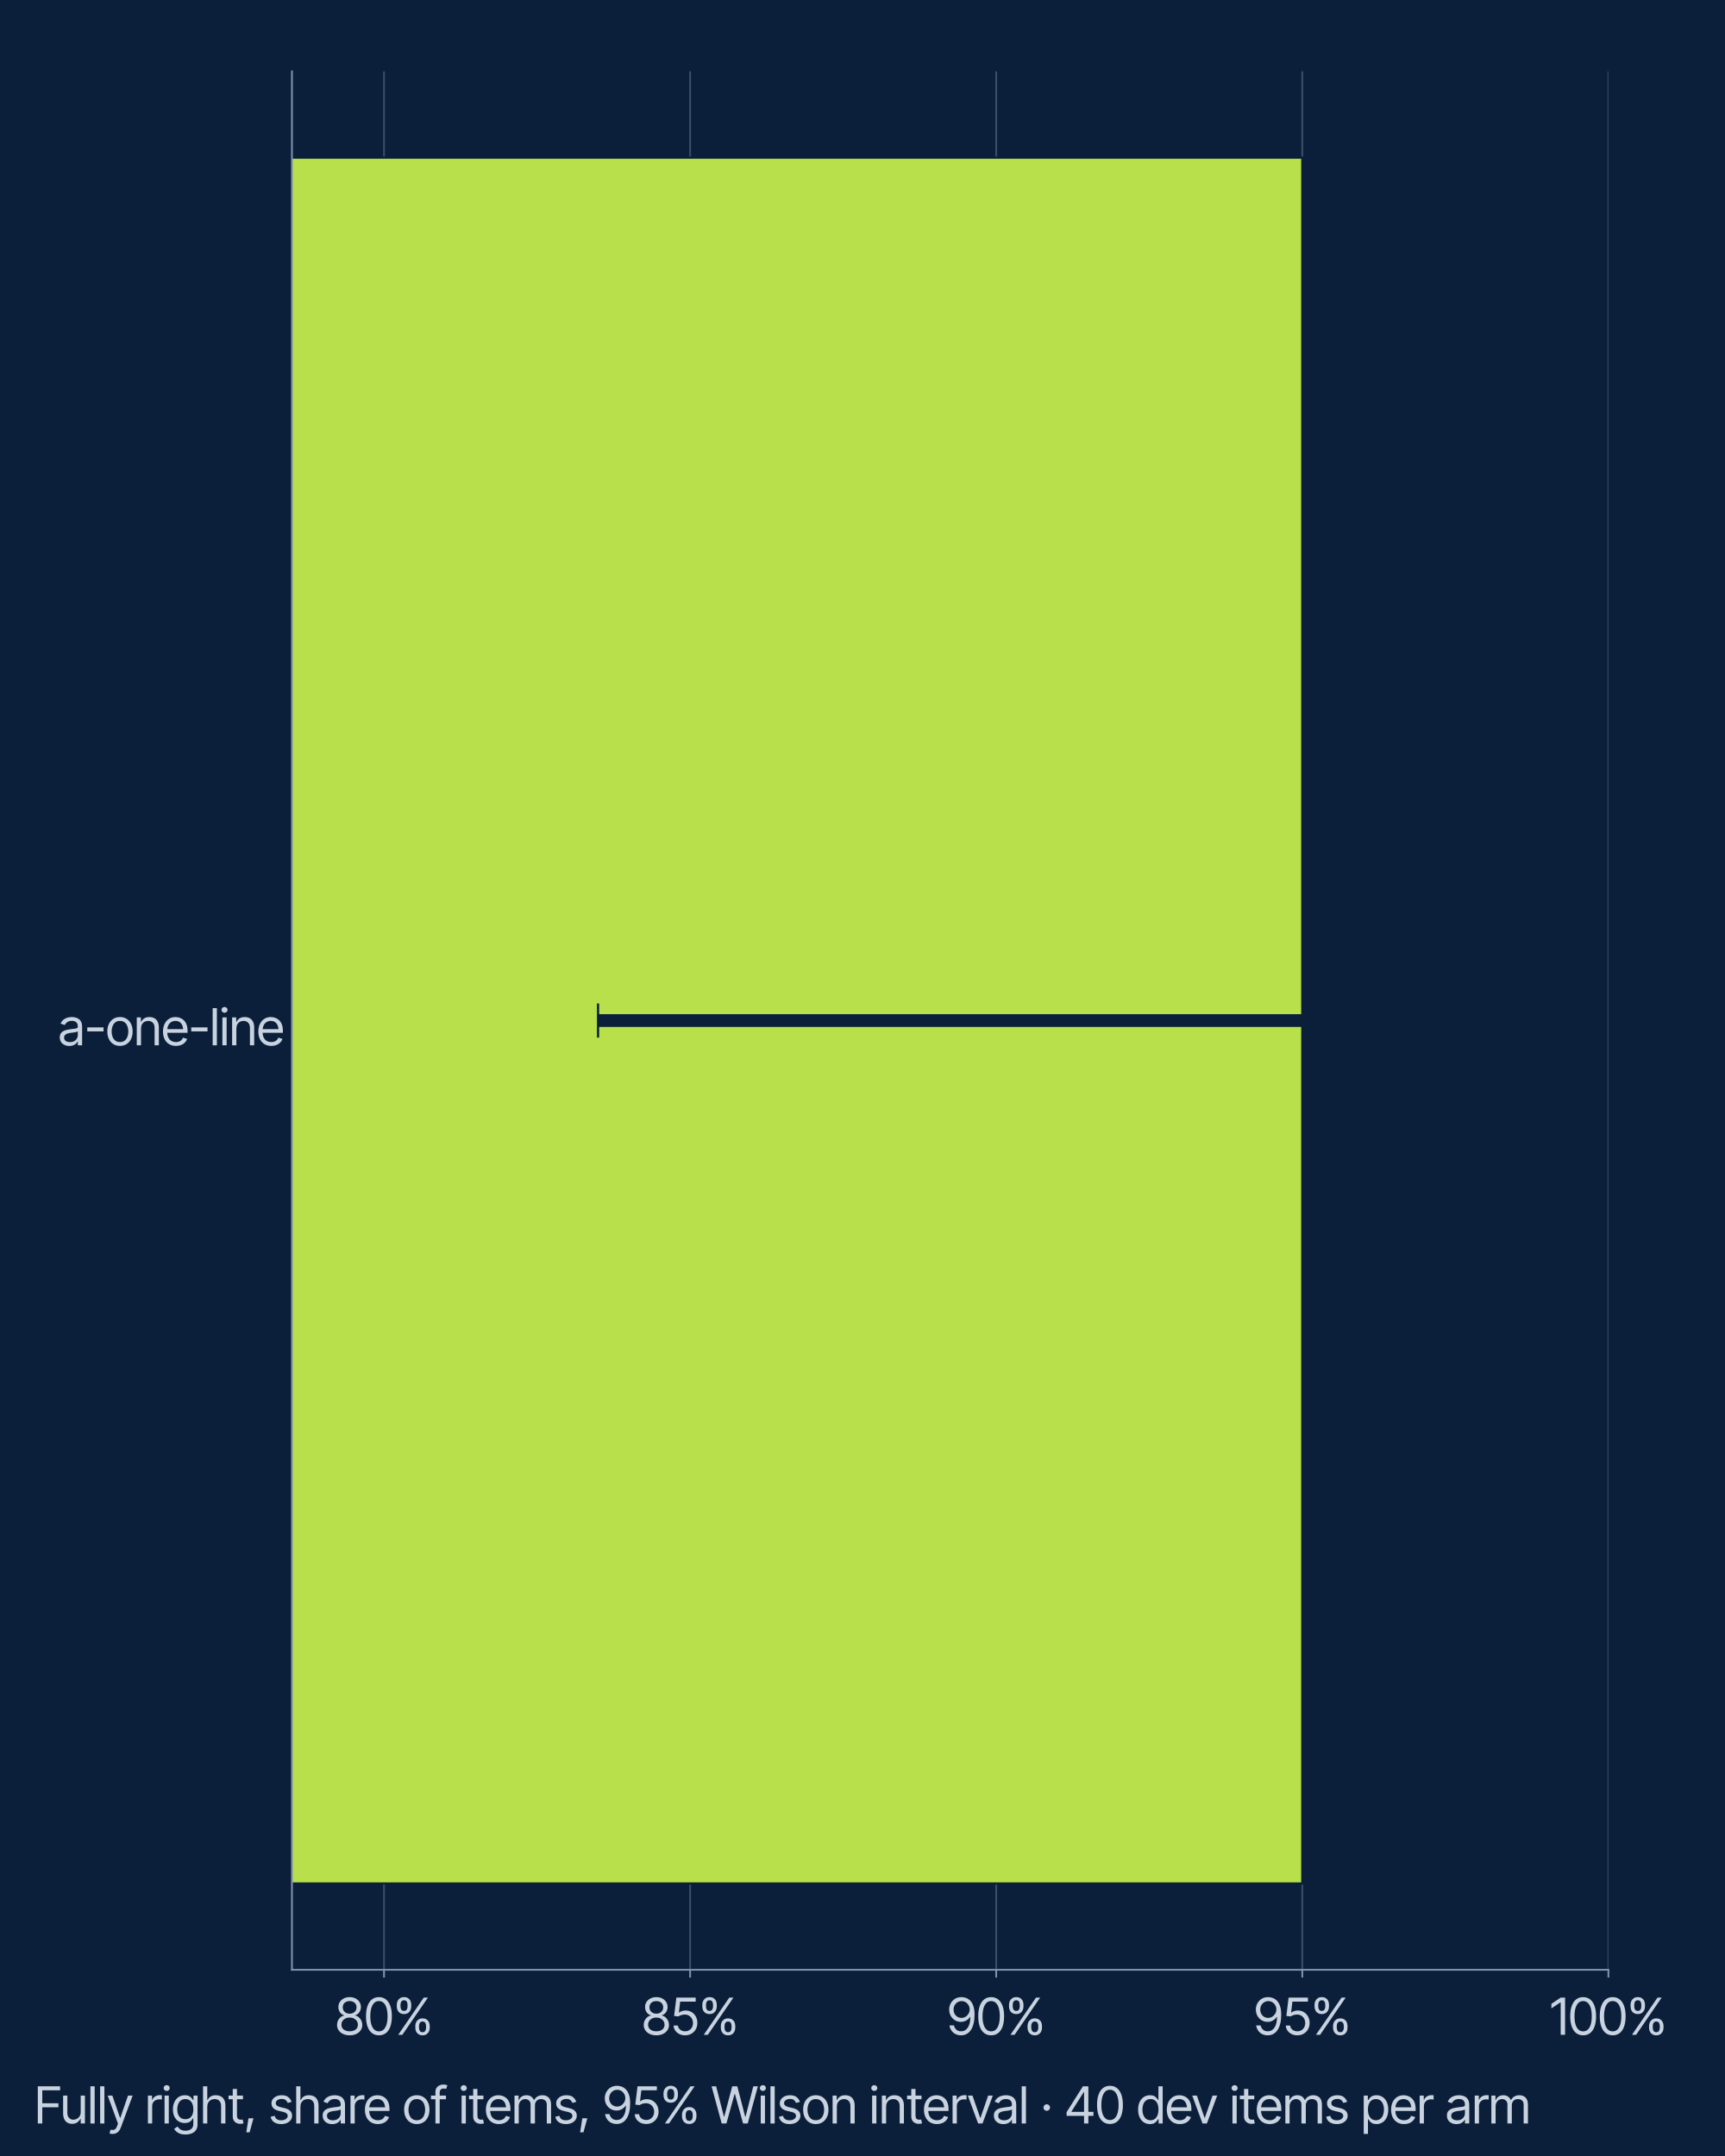
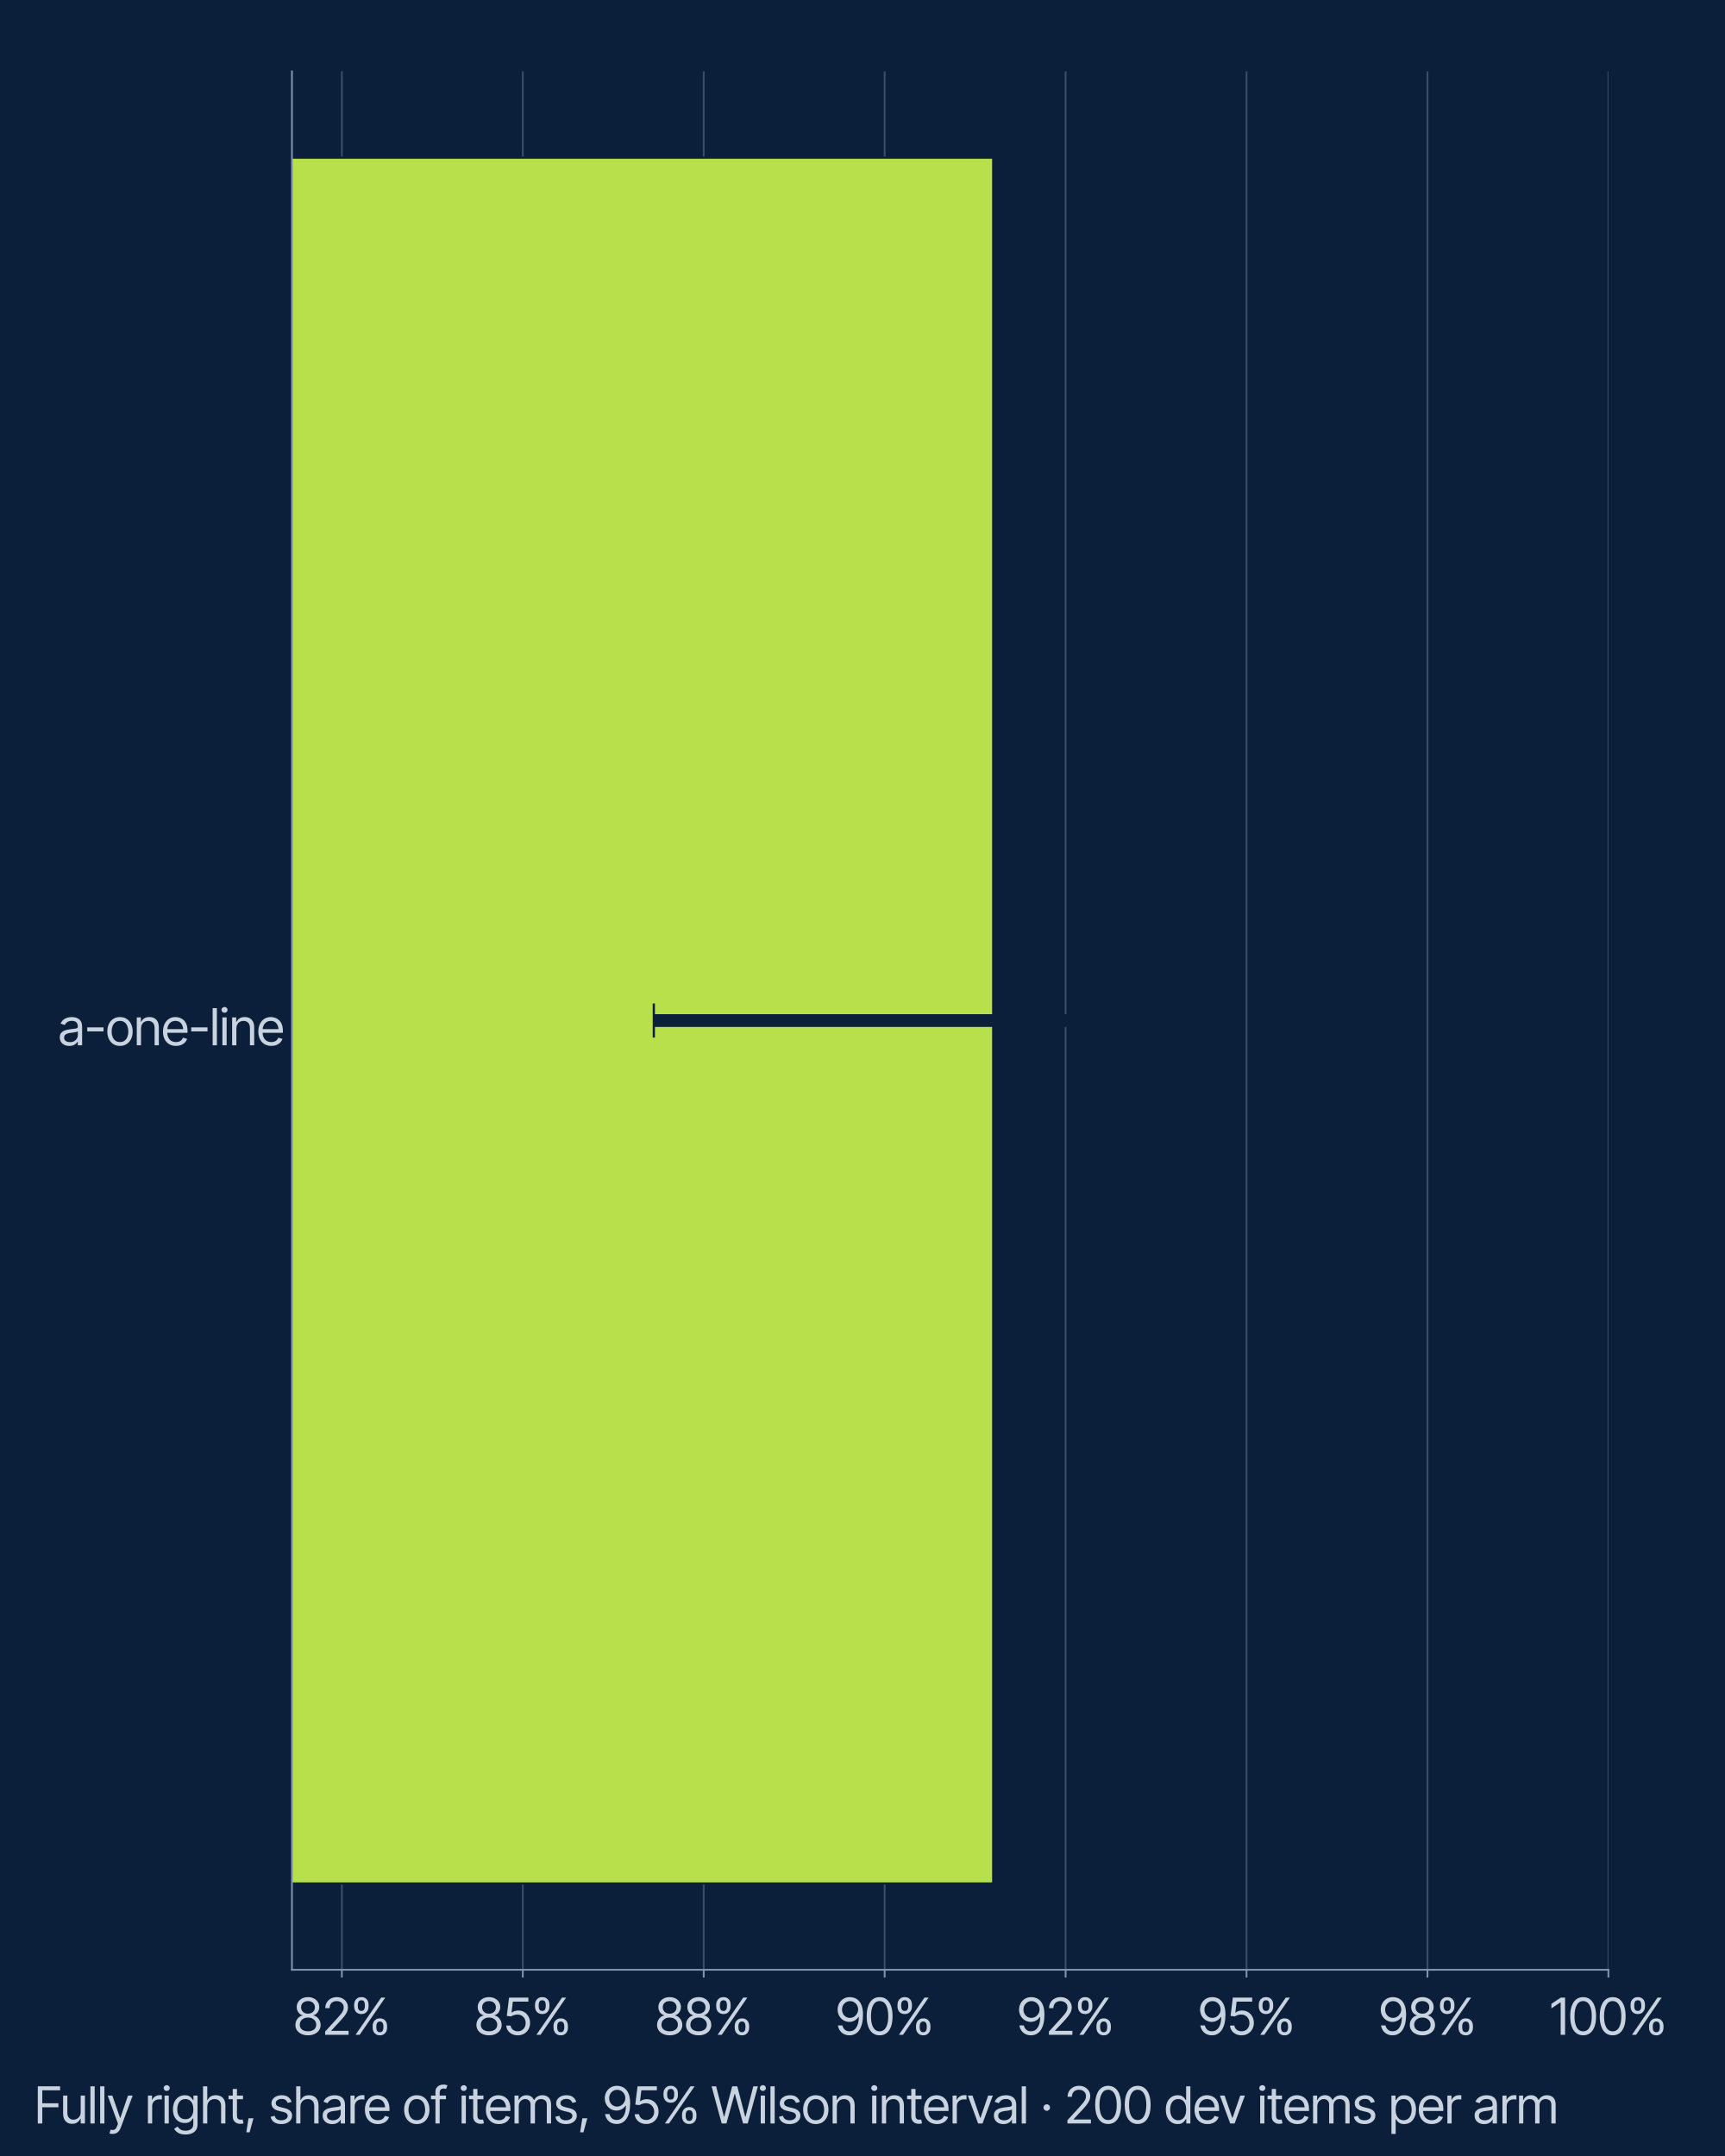
<svg xmlns="http://www.w3.org/2000/svg" xmlns:xlink="http://www.w3.org/1999/xlink" width="777.6pt" height="972pt" viewBox="0 0 777.6 972" version="1.1">
  <defs>
    <style type="text/css">*{stroke-linejoin: round; stroke-linecap: butt}</style>
  </defs>
  <g id="figure_1">
    <g id="patch_1">
      <path d="M 0 972  L 777.6 972  L 777.6 0  L 0 0  z " style="fill: #0b1f3a" />
    </g>
    <g id="axes_1">
      <g id="patch_2">
        <path d="M 131.607 888.042  L 725.037 888.042  L 725.037 32.16  L 131.607 32.16  z " style="fill: #0b1f3a" />
      </g>
      <g id="matplotlib.axis_1">
        <g id="xtick_1">
          <g id="line2d_1">
-             <path d="M 173.109 888.042  L 173.109 32.16  " clip-path="url(#p9e8cfbc74f)" style="fill: none; stroke: #8193ad; stroke-opacity: 0.4; stroke-width: 0.8; stroke-linecap: square" />
+             <path d="M 154.105 888.042  L 154.105 32.16  " clip-path="url(#p9e8cfbc74f)" style="fill: none; stroke: #8193ad; stroke-opacity: 0.4; stroke-width: 0.8; stroke-linecap: square" />
          </g>
          <g id="line2d_2">
            <defs>
              <path id="maf2dbcd09a" d="M 0 0  L 0 3.5  " style="stroke: #8193ad; stroke-width: 0.8" />
            </defs>
            <g>
-               <use xlink:href="#maf2dbcd09a" x="173.109" y="888.042" style="fill: #8193ad; stroke: #8193ad; stroke-width: 0.8" />
+               <use xlink:href="#maf2dbcd09a" x="154.105" y="888.042" style="fill: #8193ad; stroke: #8193ad; stroke-width: 0.8" />
            </g>
          </g>
          <g id="text_1">
-             <g style="fill: #c9d3e0" transform="translate(151.104 917.3623) scale(0.2304 -0.2304)">
+             <g style="fill: #c9d3e0" transform="translate(132.325 917.3623) scale(0.2304 -0.2304)">
              <defs>
                <path id="InterTight-Regular-5c3" d="M 1813 -63  Q 1344 -63 987 104  Q 631 272 431 565  Q 231 859 231 1238  Q 231 1531 348 1782  Q 466 2034 670 2203  Q 875 2372 1131 2419  L 1131 2444  Q 797 2531 598 2822  Q 400 3113 400 3481  Q 400 3838 581 4117  Q 763 4397 1083 4558  Q 1403 4719 1813 4719  Q 2216 4719 2534 4558  Q 2853 4397 3036 4117  Q 3219 3838 3219 3481  Q 3219 3113 3019 2822  Q 2819 2531 2494 2444  L 2494 2419  Q 2744 2372 2948 2203  Q 3153 2034 3273 1782  Q 3394 1531 3394 1238  Q 3394 859 3192 565  Q 2991 272 2634 104  Q 2278 -63 1813 -63  z M 1813 438  Q 2128 438 2358 539  Q 2588 641 2713 827  Q 2838 1013 2838 1263  Q 2838 1525 2703 1728  Q 2569 1931 2337 2047  Q 2106 2163 1813 2163  Q 1513 2163 1280 2047  Q 1047 1931 914 1728  Q 781 1525 781 1263  Q 781 1013 906 827  Q 1031 641 1262 539  Q 1494 438 1813 438  z M 1813 2644  Q 2063 2644 2256 2744  Q 2450 2844 2562 3023  Q 2675 3203 2675 3444  Q 2675 3681 2565 3856  Q 2456 4031 2262 4128  Q 2069 4225 1813 4225  Q 1550 4225 1354 4128  Q 1159 4031 1051 3856  Q 944 3681 944 3444  Q 944 3203 1055 3023  Q 1166 2844 1361 2744  Q 1556 2644 1813 2644  z " transform="scale(0.015625)" />
-                 <path id="InterTight-Regular-5bb" d="M 1850 -63  Q 1338 -63 975 218  Q 613 500 422 1033  Q 231 1566 231 2325  Q 231 3081 423 3617  Q 616 4153 978 4436  Q 1341 4719 1850 4719  Q 2359 4719 2721 4436  Q 3084 4153 3276 3617  Q 3469 3081 3469 2325  Q 3469 1566 3278 1033  Q 3088 500 2727 218  Q 2366 -63 1850 -63  z M 1850 431  Q 2197 431 2437 654  Q 2678 878 2804 1303  Q 2931 1728 2931 2325  Q 2931 2925 2804 3350  Q 2678 3775 2437 4000  Q 2197 4225 1850 4225  Q 1331 4225 1050 3725  Q 769 3225 769 2325  Q 769 1728 895 1303  Q 1022 878 1264 654  Q 1506 431 1850 431  z " transform="scale(0.015625)" />
+                 <path id="InterTight-Regular-5bd" d="M 331 0  L 331 406  L 1869 2094  Q 2138 2388 2311 2606  Q 2484 2825 2570 3019  Q 2656 3213 2656 3425  Q 2656 3672 2539 3851  Q 2422 4031 2222 4128  Q 2022 4225 1769 4225  Q 1500 4225 1301 4115  Q 1103 4006 995 3807  Q 888 3609 888 3344  L 350 3344  Q 350 3753 539 4062  Q 728 4372 1054 4545  Q 1381 4719 1788 4719  Q 2197 4719 2512 4545  Q 2828 4372 3008 4080  Q 3188 3788 3188 3425  Q 3188 3169 3095 2926  Q 3003 2684 2776 2384  Q 2550 2084 2150 1656  L 1106 538  L 1106 500  L 3269 500  L 3269 0  L 331 0  z " transform="scale(0.015625)" />
                <path id="InterTight-Regular-752" d="M 2706 875  L 2706 1119  Q 2706 1375 2811 1587  Q 2916 1800 3119 1928  Q 3322 2056 3613 2056  Q 3909 2056 4109 1928  Q 4309 1800 4411 1587  Q 4513 1375 4513 1119  L 4513 875  Q 4513 619 4409 406  Q 4306 194 4106 65  Q 3906 -63 3613 -63  Q 3319 -63 3116 65  Q 2913 194 2809 406  Q 2706 619 2706 875  z M 3169 1119  L 3169 875  Q 3169 663 3269 495  Q 3369 328 3613 325  Q 3853 328 3951 495  Q 4050 663 4050 875  L 4050 1119  Q 4050 1331 3954 1497  Q 3859 1663 3613 1663  Q 3375 1663 3272 1497  Q 3169 1331 3169 1119  z M 388 3538  L 388 3781  Q 388 4038 494 4250  Q 600 4463 801 4591  Q 1003 4719 1294 4719  Q 1591 4719 1792 4591  Q 1994 4463 2095 4250  Q 2197 4038 2194 3781  L 2194 3538  Q 2197 3284 2092 3070  Q 1988 2856 1788 2728  Q 1588 2600 1294 2600  Q 1000 2600 797 2728  Q 594 2856 491 3070  Q 388 3284 388 3538  z M 850 3781  L 850 3538  Q 850 3325 950 3158  Q 1050 2991 1294 2994  Q 1534 2991 1632 3158  Q 1731 3325 1731 3538  L 1731 3781  Q 1731 3994 1636 4161  Q 1541 4328 1294 4325  Q 1056 4328 953 4161  Q 850 3994 850 3781  z M 563 0  L 3763 4656  L 4281 4656  L 1081 0  L 563 0  z " transform="scale(0.015625)" />
              </defs>
              <use xlink:href="#InterTight-Regular-5c3" />
-               <use xlink:href="#InterTight-Regular-5bb" transform="translate(56.64062 0)" />
-               <use xlink:href="#InterTight-Regular-752" transform="translate(114.4531 0)" />
+               <use xlink:href="#InterTight-Regular-5bd" transform="translate(56.64062 0)" />
+               <use xlink:href="#InterTight-Regular-752" transform="translate(112.5 0)" />
            </g>
          </g>
        </g>
        <g id="xtick_2">
          <g id="line2d_3">
-             <path d="M 311.091 888.042  L 311.091 32.16  " clip-path="url(#p9e8cfbc74f)" style="fill: none; stroke: #8193ad; stroke-opacity: 0.4; stroke-width: 0.8; stroke-linecap: square" />
+             <path d="M 235.667 888.042  L 235.667 32.16  " clip-path="url(#p9e8cfbc74f)" style="fill: none; stroke: #8193ad; stroke-opacity: 0.4; stroke-width: 0.8; stroke-linecap: square" />
          </g>
          <g id="line2d_4">
            <g>
-               <use xlink:href="#maf2dbcd09a" x="311.091" y="888.042" style="fill: #8193ad; stroke: #8193ad; stroke-width: 0.8" />
+               <use xlink:href="#maf2dbcd09a" x="235.667" y="888.042" style="fill: #8193ad; stroke: #8193ad; stroke-width: 0.8" />
            </g>
          </g>
          <g id="text_2">
-             <g style="fill: #c9d3e0" transform="translate(289.3452 917.3623) scale(0.2304 -0.2304)">
+             <g style="fill: #c9d3e0" transform="translate(213.9209 917.3623) scale(0.2304 -0.2304)">
              <defs>
                <path id="InterTight-Regular-5c0" d="M 1788 -63  Q 1388 -63 1067 95  Q 747 253 553 531  Q 359 809 344 1163  L 888 1163  Q 919 850 1173 644  Q 1428 438 1788 438  Q 2075 438 2297 572  Q 2519 706 2647 940  Q 2775 1175 2775 1475  Q 2775 1778 2642 2018  Q 2509 2259 2278 2398  Q 2047 2538 1750 2538  Q 1534 2538 1311 2470  Q 1088 2403 944 2300  L 413 2363  L 694 4656  L 3113 4656  L 3113 4156  L 1169 4156  L 1006 2781  L 1031 2781  Q 1175 2897 1390 2970  Q 1606 3044 1844 3044  Q 2272 3044 2606 2841  Q 2941 2638 3133 2286  Q 3325 1934 3325 1481  Q 3325 1038 3125 688  Q 2925 338 2578 137  Q 2231 -63 1788 -63  z " transform="scale(0.015625)" />
              </defs>
              <use xlink:href="#InterTight-Regular-5c3" />
              <use xlink:href="#InterTight-Regular-5c0" transform="translate(56.64062 0)" />
              <use xlink:href="#InterTight-Regular-752" transform="translate(112.2031 0)" />
            </g>
          </g>
        </g>
        <g id="xtick_3">
          <g id="line2d_5">
-             <path d="M 449.073 888.042  L 449.073 32.16  " clip-path="url(#p9e8cfbc74f)" style="fill: none; stroke: #8193ad; stroke-opacity: 0.4; stroke-width: 0.8; stroke-linecap: square" />
+             <path d="M 317.228 888.042  L 317.228 32.16  " clip-path="url(#p9e8cfbc74f)" style="fill: none; stroke: #8193ad; stroke-opacity: 0.4; stroke-width: 0.8; stroke-linecap: square" />
          </g>
          <g id="line2d_6">
            <g>
-               <use xlink:href="#maf2dbcd09a" x="449.073" y="888.042" style="fill: #8193ad; stroke: #8193ad; stroke-width: 0.8" />
+               <use xlink:href="#maf2dbcd09a" x="317.228" y="888.042" style="fill: #8193ad; stroke: #8193ad; stroke-width: 0.8" />
            </g>
          </g>
          <g id="text_3">
-             <g style="fill: #c9d3e0" transform="translate(427.0445 917.3623) scale(0.2304 -0.2304)">
+             <g style="fill: #c9d3e0" transform="translate(295.3584 917.3623) scale(0.2304 -0.2304)">
+               <use xlink:href="#InterTight-Regular-5c3" />
+               <use xlink:href="#InterTight-Regular-5c3" transform="translate(56.64062 0)" />
+               <use xlink:href="#InterTight-Regular-752" transform="translate(113.2812 0)" />
+             </g>
+           </g>
+         </g>
+         <g id="xtick_4">
+           <g id="line2d_7">
+             <path d="M 398.79 888.042  L 398.79 32.16  " clip-path="url(#p9e8cfbc74f)" style="fill: none; stroke: #8193ad; stroke-opacity: 0.4; stroke-width: 0.8; stroke-linecap: square" />
+           </g>
+           <g id="line2d_8">
+             <g>
+               <use xlink:href="#maf2dbcd09a" x="398.79" y="888.042" style="fill: #8193ad; stroke: #8193ad; stroke-width: 0.8" />
+             </g>
+           </g>
+           <g id="text_4">
+             <g style="fill: #c9d3e0" transform="translate(376.7616 917.3623) scale(0.2304 -0.2304)">
              <defs>
                <path id="InterTight-Regular-5c4" d="M 1788 4719  Q 2075 4716 2361 4609  Q 2647 4503 2884 4256  Q 3122 4009 3264 3584  Q 3406 3159 3406 2519  Q 3406 1897 3290 1417  Q 3175 938 2954 608  Q 2734 278 2421 107  Q 2109 -63 1719 -63  Q 1328 -63 1020 93  Q 713 250 519 528  Q 325 806 269 1175  L 825 1175  Q 900 853 1125 645  Q 1350 438 1719 438  Q 2256 438 2567 908  Q 2878 1378 2881 2238  L 2844 2238  Q 2716 2047 2541 1908  Q 2366 1769 2153 1694  Q 1941 1619 1700 1619  Q 1300 1619 965 1817  Q 631 2016 432 2364  Q 234 2713 231 3163  Q 234 3591 426 3945  Q 619 4300 967 4512  Q 1316 4725 1788 4719  z M 1788 4219  Q 1503 4219 1273 4076  Q 1044 3934 912 3695  Q 781 3456 781 3163  Q 781 2872 907 2634  Q 1034 2397 1259 2258  Q 1484 2119 1769 2119  Q 2056 2119 2289 2267  Q 2522 2416 2661 2656  Q 2800 2897 2800 3175  Q 2800 3447 2669 3686  Q 2538 3925 2309 4072  Q 2081 4219 1788 4219  z " transform="scale(0.015625)" />
+                 <path id="InterTight-Regular-5bb" d="M 1850 -63  Q 1338 -63 975 218  Q 613 500 422 1033  Q 231 1566 231 2325  Q 231 3081 423 3617  Q 616 4153 978 4436  Q 1341 4719 1850 4719  Q 2359 4719 2721 4436  Q 3084 4153 3276 3617  Q 3469 3081 3469 2325  Q 3469 1566 3278 1033  Q 3088 500 2727 218  Q 2366 -63 1850 -63  z M 1850 431  Q 2197 431 2437 654  Q 2678 878 2804 1303  Q 2931 1728 2931 2325  Q 2931 2925 2804 3350  Q 2678 3775 2437 4000  Q 2197 4225 1850 4225  Q 1331 4225 1050 3725  Q 769 3225 769 2325  Q 769 1728 895 1303  Q 1022 878 1264 654  Q 1506 431 1850 431  z " transform="scale(0.015625)" />
              </defs>
              <use xlink:href="#InterTight-Regular-5c4" />
              <use xlink:href="#InterTight-Regular-5bb" transform="translate(56.84375 0)" />
              <use xlink:href="#InterTight-Regular-752" transform="translate(114.6562 0)" />
            </g>
          </g>
        </g>
-         <g id="xtick_4">
-           <g id="line2d_7">
-             <path d="M 587.055 888.042  L 587.055 32.16  " clip-path="url(#p9e8cfbc74f)" style="fill: none; stroke: #8193ad; stroke-opacity: 0.4; stroke-width: 0.8; stroke-linecap: square" />
-           </g>
-           <g id="line2d_8">
-             <g>
-               <use xlink:href="#maf2dbcd09a" x="587.055" y="888.042" style="fill: #8193ad; stroke: #8193ad; stroke-width: 0.8" />
-             </g>
-           </g>
-           <g id="text_4">
-             <g style="fill: #c9d3e0" transform="translate(565.2856 917.3623) scale(0.2304 -0.2304)">
+         <g id="xtick_5">
+           <g id="line2d_9">
+             <path d="M 480.352 888.042  L 480.352 32.16  " clip-path="url(#p9e8cfbc74f)" style="fill: none; stroke: #8193ad; stroke-opacity: 0.4; stroke-width: 0.8; stroke-linecap: square" />
+           </g>
+           <g id="line2d_10">
+             <g>
+               <use xlink:href="#maf2dbcd09a" x="480.352" y="888.042" style="fill: #8193ad; stroke: #8193ad; stroke-width: 0.8" />
+             </g>
+           </g>
+           <g id="text_5">
+             <g style="fill: #c9d3e0" transform="translate(458.5483 917.3623) scale(0.2304 -0.2304)">
+               <use xlink:href="#InterTight-Regular-5c4" />
+               <use xlink:href="#InterTight-Regular-5bd" transform="translate(56.84375 0)" />
+               <use xlink:href="#InterTight-Regular-752" transform="translate(112.7031 0)" />
+             </g>
+           </g>
+         </g>
+         <g id="xtick_6">
+           <g id="line2d_11">
+             <path d="M 561.913 888.042  L 561.913 32.16  " clip-path="url(#p9e8cfbc74f)" style="fill: none; stroke: #8193ad; stroke-opacity: 0.4; stroke-width: 0.8; stroke-linecap: square" />
+           </g>
+           <g id="line2d_12">
+             <g>
+               <use xlink:href="#maf2dbcd09a" x="561.913" y="888.042" style="fill: #8193ad; stroke: #8193ad; stroke-width: 0.8" />
+             </g>
+           </g>
+           <g id="text_6">
+             <g style="fill: #c9d3e0" transform="translate(540.1442 917.3623) scale(0.2304 -0.2304)">
              <use xlink:href="#InterTight-Regular-5c4" />
              <use xlink:href="#InterTight-Regular-5c0" transform="translate(56.84375 0)" />
              <use xlink:href="#InterTight-Regular-752" transform="translate(112.4062 0)" />
            </g>
          </g>
        </g>
-         <g id="xtick_5">
-           <g id="line2d_9">
+         <g id="xtick_7">
+           <g id="line2d_13">
+             <path d="M 643.475 888.042  L 643.475 32.16  " clip-path="url(#p9e8cfbc74f)" style="fill: none; stroke: #8193ad; stroke-opacity: 0.4; stroke-width: 0.8; stroke-linecap: square" />
+           </g>
+           <g id="line2d_14">
+             <g>
+               <use xlink:href="#maf2dbcd09a" x="643.475" y="888.042" style="fill: #8193ad; stroke: #8193ad; stroke-width: 0.8" />
+             </g>
+           </g>
+           <g id="text_7">
+             <g style="fill: #c9d3e0" transform="translate(621.5817 917.3623) scale(0.2304 -0.2304)">
+               <use xlink:href="#InterTight-Regular-5c4" />
+               <use xlink:href="#InterTight-Regular-5c3" transform="translate(56.84375 0)" />
+               <use xlink:href="#InterTight-Regular-752" transform="translate(113.4844 0)" />
+             </g>
+           </g>
+         </g>
+         <g id="xtick_8">
+           <g id="line2d_15">
            <path d="M 725.037 888.042  L 725.037 32.16  " clip-path="url(#p9e8cfbc74f)" style="fill: none; stroke: #8193ad; stroke-opacity: 0.4; stroke-width: 0.8; stroke-linecap: square" />
          </g>
-           <g id="line2d_10">
+           <g id="line2d_16">
            <g>
              <use xlink:href="#maf2dbcd09a" x="725.037" y="888.042" style="fill: #8193ad; stroke: #8193ad; stroke-width: 0.8" />
            </g>
          </g>
-           <g id="text_5">
+           <g id="text_8">
            <g style="fill: #c9d3e0" transform="translate(698.8018 917.3623) scale(0.2304 -0.2304)">
              <defs>
                <path id="InterTight-Regular-5bc" d="M 1863 4656  L 1863 0  L 1313 0  L 1313 4063  L 1281 4063  L 150 3306  L 150 3881  L 1313 4656  L 1863 4656  z " transform="scale(0.015625)" />
              </defs>
              <use xlink:href="#InterTight-Regular-5bc" />
              <use xlink:href="#InterTight-Regular-5bb" transform="translate(35.54688 0)" />
              <use xlink:href="#InterTight-Regular-5bb" transform="translate(93.35938 0)" />
              <use xlink:href="#InterTight-Regular-752" transform="translate(151.1719 0)" />
            </g>
          </g>
        </g>
      </g>
      <g id="matplotlib.axis_2">
        <g id="ytick_1">
-           <g id="line2d_11" />
-           <g id="text_6">
+           <g id="line2d_17" />
+           <g id="text_9">
            <g style="fill: #c9d3e0" transform="translate(26.32824 471.2613) scale(0.2304 -0.2304)">
              <defs>
                <path id="InterTight-Regular-168" d="M 1369 -81  Q 1038 -81 766 45  Q 494 172 334 412  Q 175 653 175 994  Q 175 1294 294 1480  Q 413 1666 611 1773  Q 809 1881 1048 1934  Q 1288 1988 1531 2019  Q 1850 2059 2048 2081  Q 2247 2103 2339 2156  Q 2431 2209 2431 2338  L 2431 2356  Q 2431 2691 2248 2877  Q 2066 3063 1694 3063  Q 1313 3063 1094 2895  Q 875 2728 788 2538  L 275 2719  Q 413 3038 642 3216  Q 872 3394 1142 3466  Q 1413 3538 1675 3538  Q 1844 3538 2062 3498  Q 2281 3459 2489 3336  Q 2697 3213 2833 2964  Q 2969 2716 2969 2300  L 2969 0  L 2431 0  L 2431 475  L 2406 475  Q 2353 363 2225 233  Q 2097 103 1886 11  Q 1675 -81 1369 -81  z M 1450 400  Q 1769 400 1987 525  Q 2206 650 2318 848  Q 2431 1047 2431 1263  L 2431 1756  Q 2397 1716 2283 1683  Q 2169 1650 2020 1625  Q 1872 1600 1731 1583  Q 1591 1566 1506 1556  Q 1297 1528 1115 1467  Q 934 1406 823 1287  Q 713 1169 713 963  Q 713 684 920 542  Q 1128 400 1450 400  z " transform="scale(0.015625)" />
                <path id="InterTight-Regular-640" d="M 2338 2244  L 2338 1744  L 300 1744  L 300 2244  L 2338 2244  z " transform="scale(0.015625)" />
                <path id="InterTight-Regular-24e" d="M 1756 -75  Q 1284 -75 928 150  Q 572 375 373 781  Q 175 1188 175 1725  Q 175 2272 373 2680  Q 572 3088 928 3313  Q 1284 3538 1756 3538  Q 2231 3538 2587 3313  Q 2944 3088 3144 2680  Q 3344 2272 3344 1725  Q 3344 1188 3144 781  Q 2944 375 2587 150  Q 2231 -75 1756 -75  z M 1756 406  Q 2119 406 2350 590  Q 2581 775 2693 1076  Q 2806 1378 2806 1725  Q 2806 2078 2693 2381  Q 2581 2684 2350 2870  Q 2119 3056 1756 3056  Q 1400 3056 1169 2870  Q 938 2684 825 2381  Q 713 2078 713 1725  Q 713 1378 825 1076  Q 938 775 1169 590  Q 1400 406 1756 406  z " transform="scale(0.015625)" />
                <path id="InterTight-Regular-23f" d="M 875 2100  L 875 0  L 344 0  L 344 3494  L 856 3494  L 856 2944  L 906 2944  Q 1028 3213 1278 3375  Q 1528 3538 1925 3538  Q 2278 3538 2543 3394  Q 2809 3250 2957 2958  Q 3106 2666 3106 2219  L 3106 0  L 2575 0  L 2575 2181  Q 2575 2591 2359 2823  Q 2144 3056 1772 3056  Q 1516 3056 1312 2943  Q 1109 2831 992 2618  Q 875 2406 875 2100  z " transform="scale(0.015625)" />
                <path id="InterTight-Regular-1b1" d="M 1806 -75  Q 1303 -75 936 150  Q 569 375 372 779  Q 175 1184 175 1719  Q 175 2256 369 2665  Q 563 3075 914 3306  Q 1266 3538 1738 3538  Q 2009 3538 2278 3447  Q 2547 3356 2767 3153  Q 2988 2950 3119 2615  Q 3250 2281 3250 1794  L 3250 1563  L 556 1563  L 556 2025  L 2959 2025  L 2713 1850  Q 2713 2200 2603 2472  Q 2494 2744 2276 2900  Q 2059 3056 1738 3056  Q 1416 3056 1186 2898  Q 956 2741 834 2487  Q 713 2234 713 1944  L 713 1638  Q 713 1241 850 966  Q 988 691 1234 548  Q 1481 406 1806 406  Q 2016 406 2187 467  Q 2359 528 2484 651  Q 2609 775 2675 956  L 3194 806  Q 3113 544 2920 345  Q 2728 147 2443 36  Q 2159 -75 1806 -75  z " transform="scale(0.015625)" />
                <path id="InterTight-Regular-226" d="M 875 4656  L 875 0  L 344 0  L 344 4656  L 875 4656  z " transform="scale(0.015625)" />
                <path id="InterTight-Regular-203" d="M 344 0  L 344 3494  L 875 3494  L 875 0  L 344 0  z M 613 4075  Q 456 4075 343 4181  Q 231 4288 231 4438  Q 231 4588 343 4694  Q 456 4800 613 4800  Q 769 4800 881 4694  Q 994 4588 994 4438  Q 994 4288 881 4181  Q 769 4075 613 4075  z " transform="scale(0.015625)" />
              </defs>
              <use xlink:href="#InterTight-Regular-168" />
              <use xlink:href="#InterTight-Regular-640" transform="translate(51.76562 0)" />
              <use xlink:href="#InterTight-Regular-24e" transform="translate(92.98438 0)" />
              <use xlink:href="#InterTight-Regular-23f" transform="translate(147.9688 0)" />
              <use xlink:href="#InterTight-Regular-1b1" transform="translate(201.875 0)" />
              <use xlink:href="#InterTight-Regular-640" transform="translate(255.2031 0)" />
              <use xlink:href="#InterTight-Regular-226" transform="translate(296.4219 0)" />
              <use xlink:href="#InterTight-Regular-203" transform="translate(315.4688 0)" />
              <use xlink:href="#InterTight-Regular-23f" transform="translate(334.5156 0)" />
              <use xlink:href="#InterTight-Regular-1b1" transform="translate(388.4219 0)" />
            </g>
          </g>
        </g>
      </g>
      <g id="finding">
-         <path d="M -2034.602 849.139  L 587.055 849.139  L 587.055 71.064  L -2034.602 71.064  z " clip-path="url(#p9e8cfbc74f)" style="fill: #b8e04a; stroke: #0b1f3a; stroke-linejoin: miter" />
+         <path d="M -2537.43 849.139  L 447.727 849.139  L 447.727 71.064  L -2537.43 71.064  z " clip-path="url(#p9e8cfbc74f)" style="fill: #b8e04a; stroke: #0b1f3a; stroke-linejoin: miter" />
      </g>
      <g id="LineCollection_1">
-         <path d="M 269.589 460.101  L 686.897 460.101  " clip-path="url(#p9e8cfbc74f)" style="fill: none; stroke: #0b1f3a; stroke-width: 5.76" />
-       </g>
-       <g id="line2d_12">
+         <path d="M 294.731 460.101  L 549.693 460.101  " clip-path="url(#p9e8cfbc74f)" style="fill: none; stroke: #0b1f3a; stroke-width: 5.76" />
+       </g>
+       <g id="line2d_18">
        <defs>
          <path id="m84ba70fcdd" d="M 0 7.68  L 0 -7.68  " style="stroke: #0b1f3a" />
        </defs>
        <g clip-path="url(#p9e8cfbc74f)">
-           <use xlink:href="#m84ba70fcdd" x="269.589" y="460.101" style="fill: #1f77b4; stroke: #0b1f3a" />
-         </g>
-       </g>
-       <g id="line2d_13">
+           <use xlink:href="#m84ba70fcdd" x="294.731" y="460.101" style="fill: #1f77b4; stroke: #0b1f3a" />
+         </g>
+       </g>
+       <g id="line2d_19">
        <g clip-path="url(#p9e8cfbc74f)">
-           <use xlink:href="#m84ba70fcdd" x="686.897" y="460.101" style="fill: #1f77b4; stroke: #0b1f3a" />
+           <use xlink:href="#m84ba70fcdd" x="549.693" y="460.101" style="fill: #1f77b4; stroke: #0b1f3a" />
        </g>
      </g>
      <g id="patch_3">
        <path d="M 131.607 888.042  L 131.607 32.16  " style="fill: none; stroke: #8193ad; stroke-width: 0.8; stroke-linejoin: miter; stroke-linecap: square" />
      </g>
      <g id="patch_4">
        <path d="M 131.607 888.042  L 725.037 888.042  " style="fill: none; stroke: #8193ad; stroke-width: 0.8; stroke-linejoin: miter; stroke-linecap: square" />
      </g>
    </g>
-     <g id="text_7">
+     <g id="text_10">
      <g style="fill: #c9d3e0" transform="translate(15.552 957.3412) scale(0.2304 -0.2304)">
        <defs>
          <path id="InterTight-Regular-5e" d="M 413 0  L 413 4656  L 3206 4656  L 3206 4156  L 975 4156  L 975 2531  L 2994 2531  L 2994 2031  L 975 2031  L 975 0  L 413 0  z " transform="scale(0.015625)" />
          <path id="InterTight-Regular-2b1" d="M 2544 1425  L 2544 3494  L 3075 3494  L 3075 0  L 2544 0  L 2544 594  L 2506 594  Q 2381 328 2123 140  Q 1866 -47 1469 -44  Q 1141 -44 887 98  Q 634 241 489 534  Q 344 828 344 1275  L 344 3494  L 875 3494  L 875 1306  Q 875 928 1092 700  Q 1309 472 1644 475  Q 1844 475 2051 576  Q 2259 678 2401 889  Q 2544 1100 2544 1425  z " transform="scale(0.015625)" />
          <path id="InterTight-Regular-303" d="M 688 -1306  Q 550 -1309 444 -1287  Q 338 -1266 294 -1244  L 431 -775  L 484 -788  Q 753 -850 936 -761  Q 1119 -672 1256 -294  L 1356 -19  L 69 3494  L 650 3494  L 1613 706  L 1650 706  L 2613 3494  L 3194 3494  L 1713 -506  Q 1613 -778 1466 -956  Q 1319 -1134 1125 -1220  Q 931 -1306 688 -1306  z " transform="scale(0.015625)" />
          <path id="InterTight-Regular-5fa" transform="scale(0.015625)" />
          <path id="InterTight-Regular-27d" d="M 344 0  L 344 3494  L 856 3494  L 856 2963  L 894 2963  Q 991 3222 1242 3383  Q 1494 3544 1806 3544  Q 1866 3544 1953 3542  Q 2041 3541 2088 3538  L 2088 2994  Q 2059 3000 1962 3012  Q 1866 3025 1756 3025  Q 1503 3025 1303 2919  Q 1103 2813 989 2628  Q 875 2444 875 2206  L 875 0  L 344 0  z " transform="scale(0.015625)" />
          <path id="InterTight-Regular-1e1" d="M 1750 -1381  Q 1166 -1381 827 -1168  Q 488 -956 325 -681  L 750 -381  Q 822 -478 934 -601  Q 1047 -725 1240 -815  Q 1434 -906 1750 -906  Q 2172 -906 2448 -703  Q 2725 -500 2725 -63  L 2725 644  L 2675 644  Q 2619 550 2511 411  Q 2403 272 2201 164  Q 2000 56 1656 56  Q 1234 56 900 256  Q 566 456 370 837  Q 175 1219 175 1763  Q 175 2300 364 2698  Q 553 3097 890 3317  Q 1228 3538 1669 3538  Q 2009 3538 2211 3425  Q 2413 3313 2520 3170  Q 2628 3028 2688 2938  L 2744 2938  L 2744 3494  L 3256 3494  L 3256 -100  Q 3256 -550 3054 -833  Q 2853 -1116 2511 -1248  Q 2169 -1381 1750 -1381  z M 1731 538  Q 2216 538 2473 866  Q 2731 1194 2731 1775  Q 2731 2153 2618 2440  Q 2506 2728 2282 2892  Q 2059 3056 1731 3056  Q 1391 3056 1164 2882  Q 938 2709 825 2418  Q 713 2128 713 1775  Q 713 1413 827 1133  Q 941 853 1169 695  Q 1397 538 1731 538  z " transform="scale(0.015625)" />
          <path id="InterTight-Regular-1f4" d="M 875 2100  L 875 0  L 344 0  L 344 4656  L 875 4656  L 875 2944  L 925 2944  Q 1047 3216 1292 3377  Q 1538 3538 1950 3538  Q 2306 3538 2575 3395  Q 2844 3253 2994 2961  Q 3144 2669 3144 2219  L 3144 0  L 2606 0  L 2606 2181  Q 2606 2600 2390 2828  Q 2175 3056 1794 3056  Q 1528 3056 1322 2943  Q 1116 2831 995 2618  Q 875 2406 875 2100  z " transform="scale(0.015625)" />
          <path id="InterTight-Regular-29c" d="M 1856 3494  L 1856 3038  L 50 3038  L 50 3494  L 1856 3494  z M 575 4325  L 1106 4325  L 1106 1000  Q 1106 728 1218 601  Q 1331 475 1575 475  Q 1628 475 1686 481  Q 1744 488 1813 500  L 1925 19  Q 1850 -9 1742 -26  Q 1634 -44 1525 -44  Q 1103 -44 839 206  Q 575 456 575 856  L 575 4325  z " transform="scale(0.015625)" />
          <path id="InterTight-Regular-604" d="M 250 -1106  L 525 650  L 1144 650  L 663 -1106  L 250 -1106  z " transform="scale(0.015625)" />
          <path id="InterTight-Regular-28c" d="M 2813 2706  L 2331 2575  Q 2263 2753 2095 2914  Q 1928 3075 1575 3075  Q 1256 3075 1043 2926  Q 831 2778 831 2556  Q 831 2356 976 2237  Q 1122 2119 1431 2044  L 1950 1919  Q 2416 1806 2645 1572  Q 2875 1338 2875 975  Q 2875 675 2703 437  Q 2531 200 2225 62  Q 1919 -75 1513 -75  Q 978 -75 629 159  Q 281 394 188 838  L 694 963  Q 766 681 970 540  Q 1175 400 1506 400  Q 1878 400 2101 561  Q 2325 722 2325 944  Q 2325 1313 1806 1438  L 1225 1575  Q 744 1691 519 1928  Q 294 2166 294 2525  Q 294 2822 461 3050  Q 628 3278 918 3408  Q 1209 3538 1575 3538  Q 2097 3538 2392 3308  Q 2688 3078 2813 2706  z " transform="scale(0.015625)" />
          <path id="InterTight-Regular-1dc" d="M 1894 3494  L 1894 3038  L 13 3038  L 13 3494  L 1894 3494  z M 575 0  L 575 3975  Q 575 4275 717 4475  Q 859 4675 1084 4775  Q 1309 4875 1556 4875  Q 1756 4875 1882 4842  Q 2009 4809 2069 4781  L 1913 4319  Q 1872 4334 1801 4354  Q 1731 4375 1613 4375  Q 1347 4375 1226 4239  Q 1106 4103 1106 3844  L 1106 0  L 575 0  z " transform="scale(0.015625)" />
          <path id="InterTight-Regular-238" d="M 344 0  L 344 3494  L 856 3494  L 856 2944  L 906 2944  Q 1016 3225 1259 3381  Q 1503 3538 1844 3538  Q 2188 3538 2417 3381  Q 2647 3225 2775 2944  L 2813 2944  Q 2950 3216 3217 3377  Q 3484 3538 3856 3538  Q 4325 3538 4625 3245  Q 4925 2953 4925 2338  L 4925 0  L 4388 0  L 4388 2338  Q 4388 2725 4175 2890  Q 3963 3056 3675 3056  Q 3309 3056 3107 2832  Q 2906 2609 2906 2275  L 2906 0  L 2356 0  L 2356 2394  Q 2356 2691 2165 2873  Q 1975 3056 1669 3056  Q 1459 3056 1278 2943  Q 1097 2831 986 2634  Q 875 2438 875 2181  L 875 0  L 344 0  z " transform="scale(0.015625)" />
          <path id="InterTight-Regular-123" d="M 1278 0  L 9 4656  L 578 4656  L 1553 863  L 1597 863  L 2591 4656  L 3228 4656  L 4216 863  L 4266 863  L 5234 4656  L 5809 4656  L 4534 0  L 3953 0  L 2928 3706  L 2891 3706  L 1866 0  L 1278 0  z " transform="scale(0.015625)" />
          <path id="InterTight-Regular-2f1" d="M 3194 3494  L 1906 0  L 1356 0  L 69 3494  L 650 3494  L 1613 706  L 1650 706  L 2613 3494  L 3194 3494  z " transform="scale(0.015625)" />
          <path id="InterTight-Regular-60c" d="M 759 1587  Q 591 1587 470 1707  Q 350 1828 350 1997  Q 350 2166 470 2286  Q 591 2406 759 2406  Q 928 2406 1048 2286  Q 1169 2166 1169 1997  Q 1169 1828 1048 1707  Q 928 1587 759 1587  z " transform="scale(0.015625)" />
-           <path id="InterTight-Regular-5bf" d="M 225 956  L 225 1419  L 2269 4656  L 2606 4656  L 2606 3938  L 2375 3938  L 831 1494  L 831 1456  L 3588 1456  L 3588 956  L 225 956  z M 2413 0  L 2413 1094  L 2413 1313  L 2413 4656  L 2950 4656  L 2950 0  L 2413 0  z " transform="scale(0.015625)" />
          <path id="InterTight-Regular-19f" d="M 1656 -75  Q 1219 -75 884 147  Q 550 369 362 776  Q 175 1184 175 1738  Q 175 2288 364 2692  Q 553 3097 887 3317  Q 1222 3538 1663 3538  Q 2006 3538 2204 3425  Q 2403 3313 2509 3170  Q 2616 3028 2675 2938  L 2719 2938  L 2719 4656  L 3250 4656  L 3250 0  L 2738 0  L 2738 538  L 2675 538  Q 2616 444 2506 298  Q 2397 153 2195 39  Q 1994 -75 1656 -75  z M 1725 406  Q 2050 406 2272 576  Q 2494 747 2609 1048  Q 2725 1350 2725 1744  Q 2725 2138 2612 2433  Q 2500 2728 2276 2892  Q 2053 3056 1725 3056  Q 1388 3056 1163 2881  Q 938 2706 825 2409  Q 713 2113 713 1744  Q 713 1372 827 1069  Q 941 766 1166 586  Q 1391 406 1725 406  z " transform="scale(0.015625)" />
          <path id="InterTight-Regular-274" d="M 344 -1306  L 344 3494  L 856 3494  L 856 2938  L 919 2938  Q 978 3028 1084 3170  Q 1191 3313 1391 3425  Q 1591 3538 1931 3538  Q 2372 3538 2706 3317  Q 3041 3097 3230 2692  Q 3419 2288 3419 1738  Q 3419 1184 3231 776  Q 3044 369 2709 147  Q 2375 -75 1938 -75  Q 1603 -75 1400 39  Q 1197 153 1087 298  Q 978 444 919 538  L 875 538  L 875 -1306  L 344 -1306  z M 1869 406  Q 2203 406 2428 586  Q 2653 766 2767 1069  Q 2881 1372 2881 1744  Q 2881 2113 2768 2409  Q 2656 2706 2432 2881  Q 2209 3056 1869 3056  Q 1541 3056 1319 2892  Q 1097 2728 983 2433  Q 869 2138 869 1744  Q 869 1350 984 1048  Q 1100 747 1323 576  Q 1547 406 1869 406  z " transform="scale(0.015625)" />
        </defs>
        <use xlink:href="#InterTight-Regular-5e" />
        <use xlink:href="#InterTight-Regular-2b1" transform="translate(50.625 0)" />
        <use xlink:href="#InterTight-Regular-226" transform="translate(104.0469 0)" />
        <use xlink:href="#InterTight-Regular-226" transform="translate(123.0938 0)" />
        <use xlink:href="#InterTight-Regular-303" transform="translate(142.1406 0)" />
        <use xlink:href="#InterTight-Regular-5fa" transform="translate(193.125 0)" />
        <use xlink:href="#InterTight-Regular-27d" transform="translate(216.5625 0)" />
        <use xlink:href="#InterTight-Regular-203" transform="translate(249.0781 0)" />
        <use xlink:href="#InterTight-Regular-1e1" transform="translate(268.125 0)" />
        <use xlink:href="#InterTight-Regular-1f4" transform="translate(324.375 0)" />
        <use xlink:href="#InterTight-Regular-29c" transform="translate(378.875 0)" />
        <use xlink:href="#InterTight-Regular-604" transform="translate(410.5156 0)" />
        <use xlink:href="#InterTight-Regular-5fa" transform="translate(435.6094 0)" />
        <use xlink:href="#InterTight-Regular-28c" transform="translate(459.0469 0)" />
        <use xlink:href="#InterTight-Regular-1f4" transform="translate(506.6094 0)" />
        <use xlink:href="#InterTight-Regular-168" transform="translate(561.1094 0)" />
        <use xlink:href="#InterTight-Regular-27d" transform="translate(612.875 0)" />
        <use xlink:href="#InterTight-Regular-1b1" transform="translate(643.7344 0)" />
        <use xlink:href="#InterTight-Regular-5fa" transform="translate(697.0625 0)" />
        <use xlink:href="#InterTight-Regular-24e" transform="translate(720.5 0)" />
        <use xlink:href="#InterTight-Regular-1dc" transform="translate(775.4844 0)" />
        <use xlink:href="#InterTight-Regular-5fa" transform="translate(806.8281 0)" />
        <use xlink:href="#InterTight-Regular-203" transform="translate(830.2656 0)" />
        <use xlink:href="#InterTight-Regular-29c" transform="translate(849.3125 0)" />
        <use xlink:href="#InterTight-Regular-1b1" transform="translate(880.4219 0)" />
        <use xlink:href="#InterTight-Regular-238" transform="translate(933.75 0)" />
        <use xlink:href="#InterTight-Regular-28c" transform="translate(1016.078 0)" />
        <use xlink:href="#InterTight-Regular-604" transform="translate(1063.641 0)" />
        <use xlink:href="#InterTight-Regular-5fa" transform="translate(1088.734 0)" />
        <use xlink:href="#InterTight-Regular-5c4" transform="translate(1112.172 0)" />
        <use xlink:href="#InterTight-Regular-5c0" transform="translate(1169.016 0)" />
        <use xlink:href="#InterTight-Regular-752" transform="translate(1224.578 0)" />
        <use xlink:href="#InterTight-Regular-5fa" transform="translate(1301.141 0)" />
        <use xlink:href="#InterTight-Regular-123" transform="translate(1324.578 0)" />
        <use xlink:href="#InterTight-Regular-203" transform="translate(1415.5 0)" />
        <use xlink:href="#InterTight-Regular-226" transform="translate(1434.547 0)" />
        <use xlink:href="#InterTight-Regular-28c" transform="translate(1453.594 0)" />
        <use xlink:href="#InterTight-Regular-24e" transform="translate(1501.156 0)" />
        <use xlink:href="#InterTight-Regular-23f" transform="translate(1556.141 0)" />
        <use xlink:href="#InterTight-Regular-5fa" transform="translate(1610.047 0)" />
        <use xlink:href="#InterTight-Regular-203" transform="translate(1633.484 0)" />
        <use xlink:href="#InterTight-Regular-23f" transform="translate(1652.531 0)" />
        <use xlink:href="#InterTight-Regular-29c" transform="translate(1706.438 0)" />
        <use xlink:href="#InterTight-Regular-1b1" transform="translate(1737.547 0)" />
        <use xlink:href="#InterTight-Regular-27d" transform="translate(1790.875 0)" />
        <use xlink:href="#InterTight-Regular-2f1" transform="translate(1825.047 0)" />
        <use xlink:href="#InterTight-Regular-168" transform="translate(1874.375 0)" />
        <use xlink:href="#InterTight-Regular-226" transform="translate(1926.141 0)" />
        <use xlink:href="#InterTight-Regular-5fa" transform="translate(1945.188 0)" />
        <use xlink:href="#InterTight-Regular-60c" transform="translate(1968.625 0)" />
        <use xlink:href="#InterTight-Regular-5fa" transform="translate(1992.359 0)" />
-         <use xlink:href="#InterTight-Regular-5bf" transform="translate(2015.797 0)" />
-         <use xlink:href="#InterTight-Regular-5bb" transform="translate(2075.266 0)" />
-         <use xlink:href="#InterTight-Regular-5fa" transform="translate(2133.078 0)" />
-         <use xlink:href="#InterTight-Regular-19f" transform="translate(2156.516 0)" />
-         <use xlink:href="#InterTight-Regular-1b1" transform="translate(2212.672 0)" />
-         <use xlink:href="#InterTight-Regular-2f1" transform="translate(2264.047 0)" />
-         <use xlink:href="#InterTight-Regular-5fa" transform="translate(2315.031 0)" />
-         <use xlink:href="#InterTight-Regular-203" transform="translate(2338.469 0)" />
-         <use xlink:href="#InterTight-Regular-29c" transform="translate(2357.516 0)" />
-         <use xlink:href="#InterTight-Regular-1b1" transform="translate(2388.625 0)" />
-         <use xlink:href="#InterTight-Regular-238" transform="translate(2441.953 0)" />
-         <use xlink:href="#InterTight-Regular-28c" transform="translate(2524.281 0)" />
-         <use xlink:href="#InterTight-Regular-5fa" transform="translate(2571.844 0)" />
-         <use xlink:href="#InterTight-Regular-274" transform="translate(2595.281 0)" />
-         <use xlink:href="#InterTight-Regular-1b1" transform="translate(2651.438 0)" />
-         <use xlink:href="#InterTight-Regular-27d" transform="translate(2704.766 0)" />
-         <use xlink:href="#InterTight-Regular-5fa" transform="translate(2737.281 0)" />
-         <use xlink:href="#InterTight-Regular-168" transform="translate(2760.719 0)" />
-         <use xlink:href="#InterTight-Regular-27d" transform="translate(2812.484 0)" />
-         <use xlink:href="#InterTight-Regular-238" transform="translate(2845 0)" />
+         <use xlink:href="#InterTight-Regular-5bd" transform="translate(2015.797 0)" />
+         <use xlink:href="#InterTight-Regular-5bb" transform="translate(2071.656 0)" />
+         <use xlink:href="#InterTight-Regular-5bb" transform="translate(2129.469 0)" />
+         <use xlink:href="#InterTight-Regular-5fa" transform="translate(2187.281 0)" />
+         <use xlink:href="#InterTight-Regular-19f" transform="translate(2210.719 0)" />
+         <use xlink:href="#InterTight-Regular-1b1" transform="translate(2266.875 0)" />
+         <use xlink:href="#InterTight-Regular-2f1" transform="translate(2318.25 0)" />
+         <use xlink:href="#InterTight-Regular-5fa" transform="translate(2369.234 0)" />
+         <use xlink:href="#InterTight-Regular-203" transform="translate(2392.672 0)" />
+         <use xlink:href="#InterTight-Regular-29c" transform="translate(2411.719 0)" />
+         <use xlink:href="#InterTight-Regular-1b1" transform="translate(2442.828 0)" />
+         <use xlink:href="#InterTight-Regular-238" transform="translate(2496.156 0)" />
+         <use xlink:href="#InterTight-Regular-28c" transform="translate(2578.484 0)" />
+         <use xlink:href="#InterTight-Regular-5fa" transform="translate(2626.047 0)" />
+         <use xlink:href="#InterTight-Regular-274" transform="translate(2649.484 0)" />
+         <use xlink:href="#InterTight-Regular-1b1" transform="translate(2705.641 0)" />
+         <use xlink:href="#InterTight-Regular-27d" transform="translate(2758.969 0)" />
+         <use xlink:href="#InterTight-Regular-5fa" transform="translate(2791.484 0)" />
+         <use xlink:href="#InterTight-Regular-168" transform="translate(2814.922 0)" />
+         <use xlink:href="#InterTight-Regular-27d" transform="translate(2866.688 0)" />
+         <use xlink:href="#InterTight-Regular-238" transform="translate(2899.203 0)" />
      </g>
    </g>
  </g>
  <defs>
    <clipPath id="p9e8cfbc74f">
      <rect x="131.607" y="32.16" width="593.429" height="855.882" />
    </clipPath>
  </defs>
</svg>
